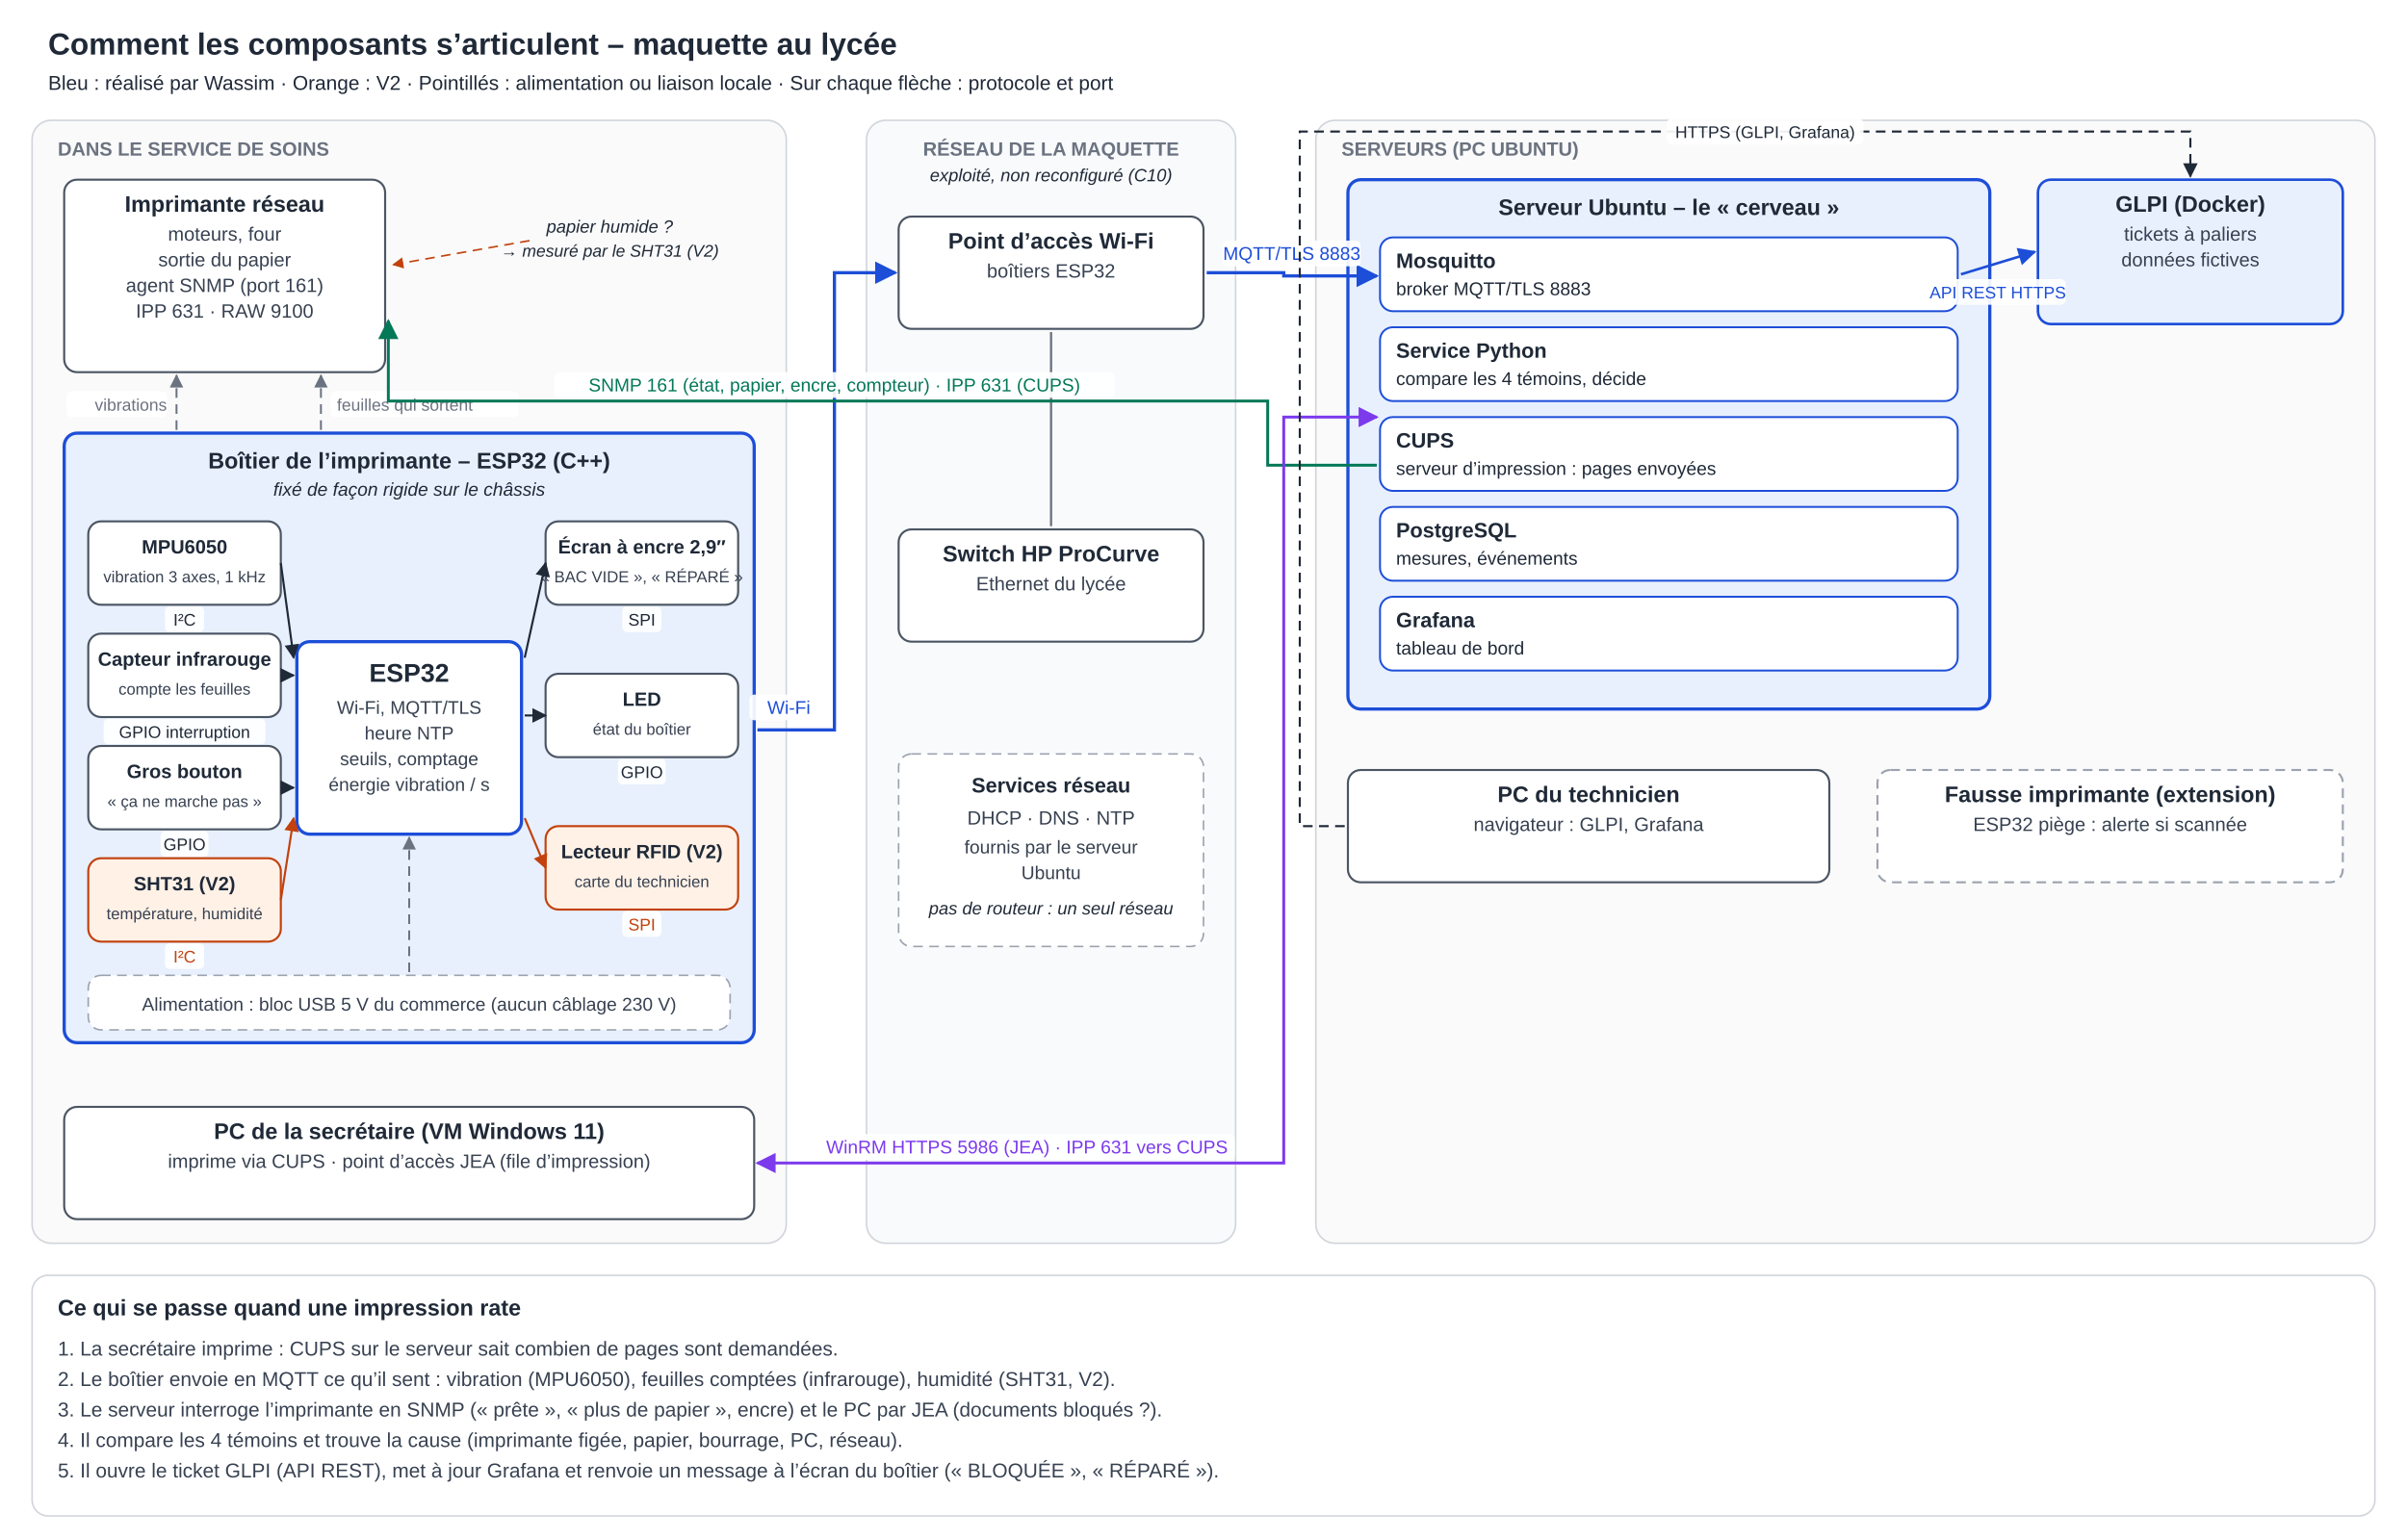
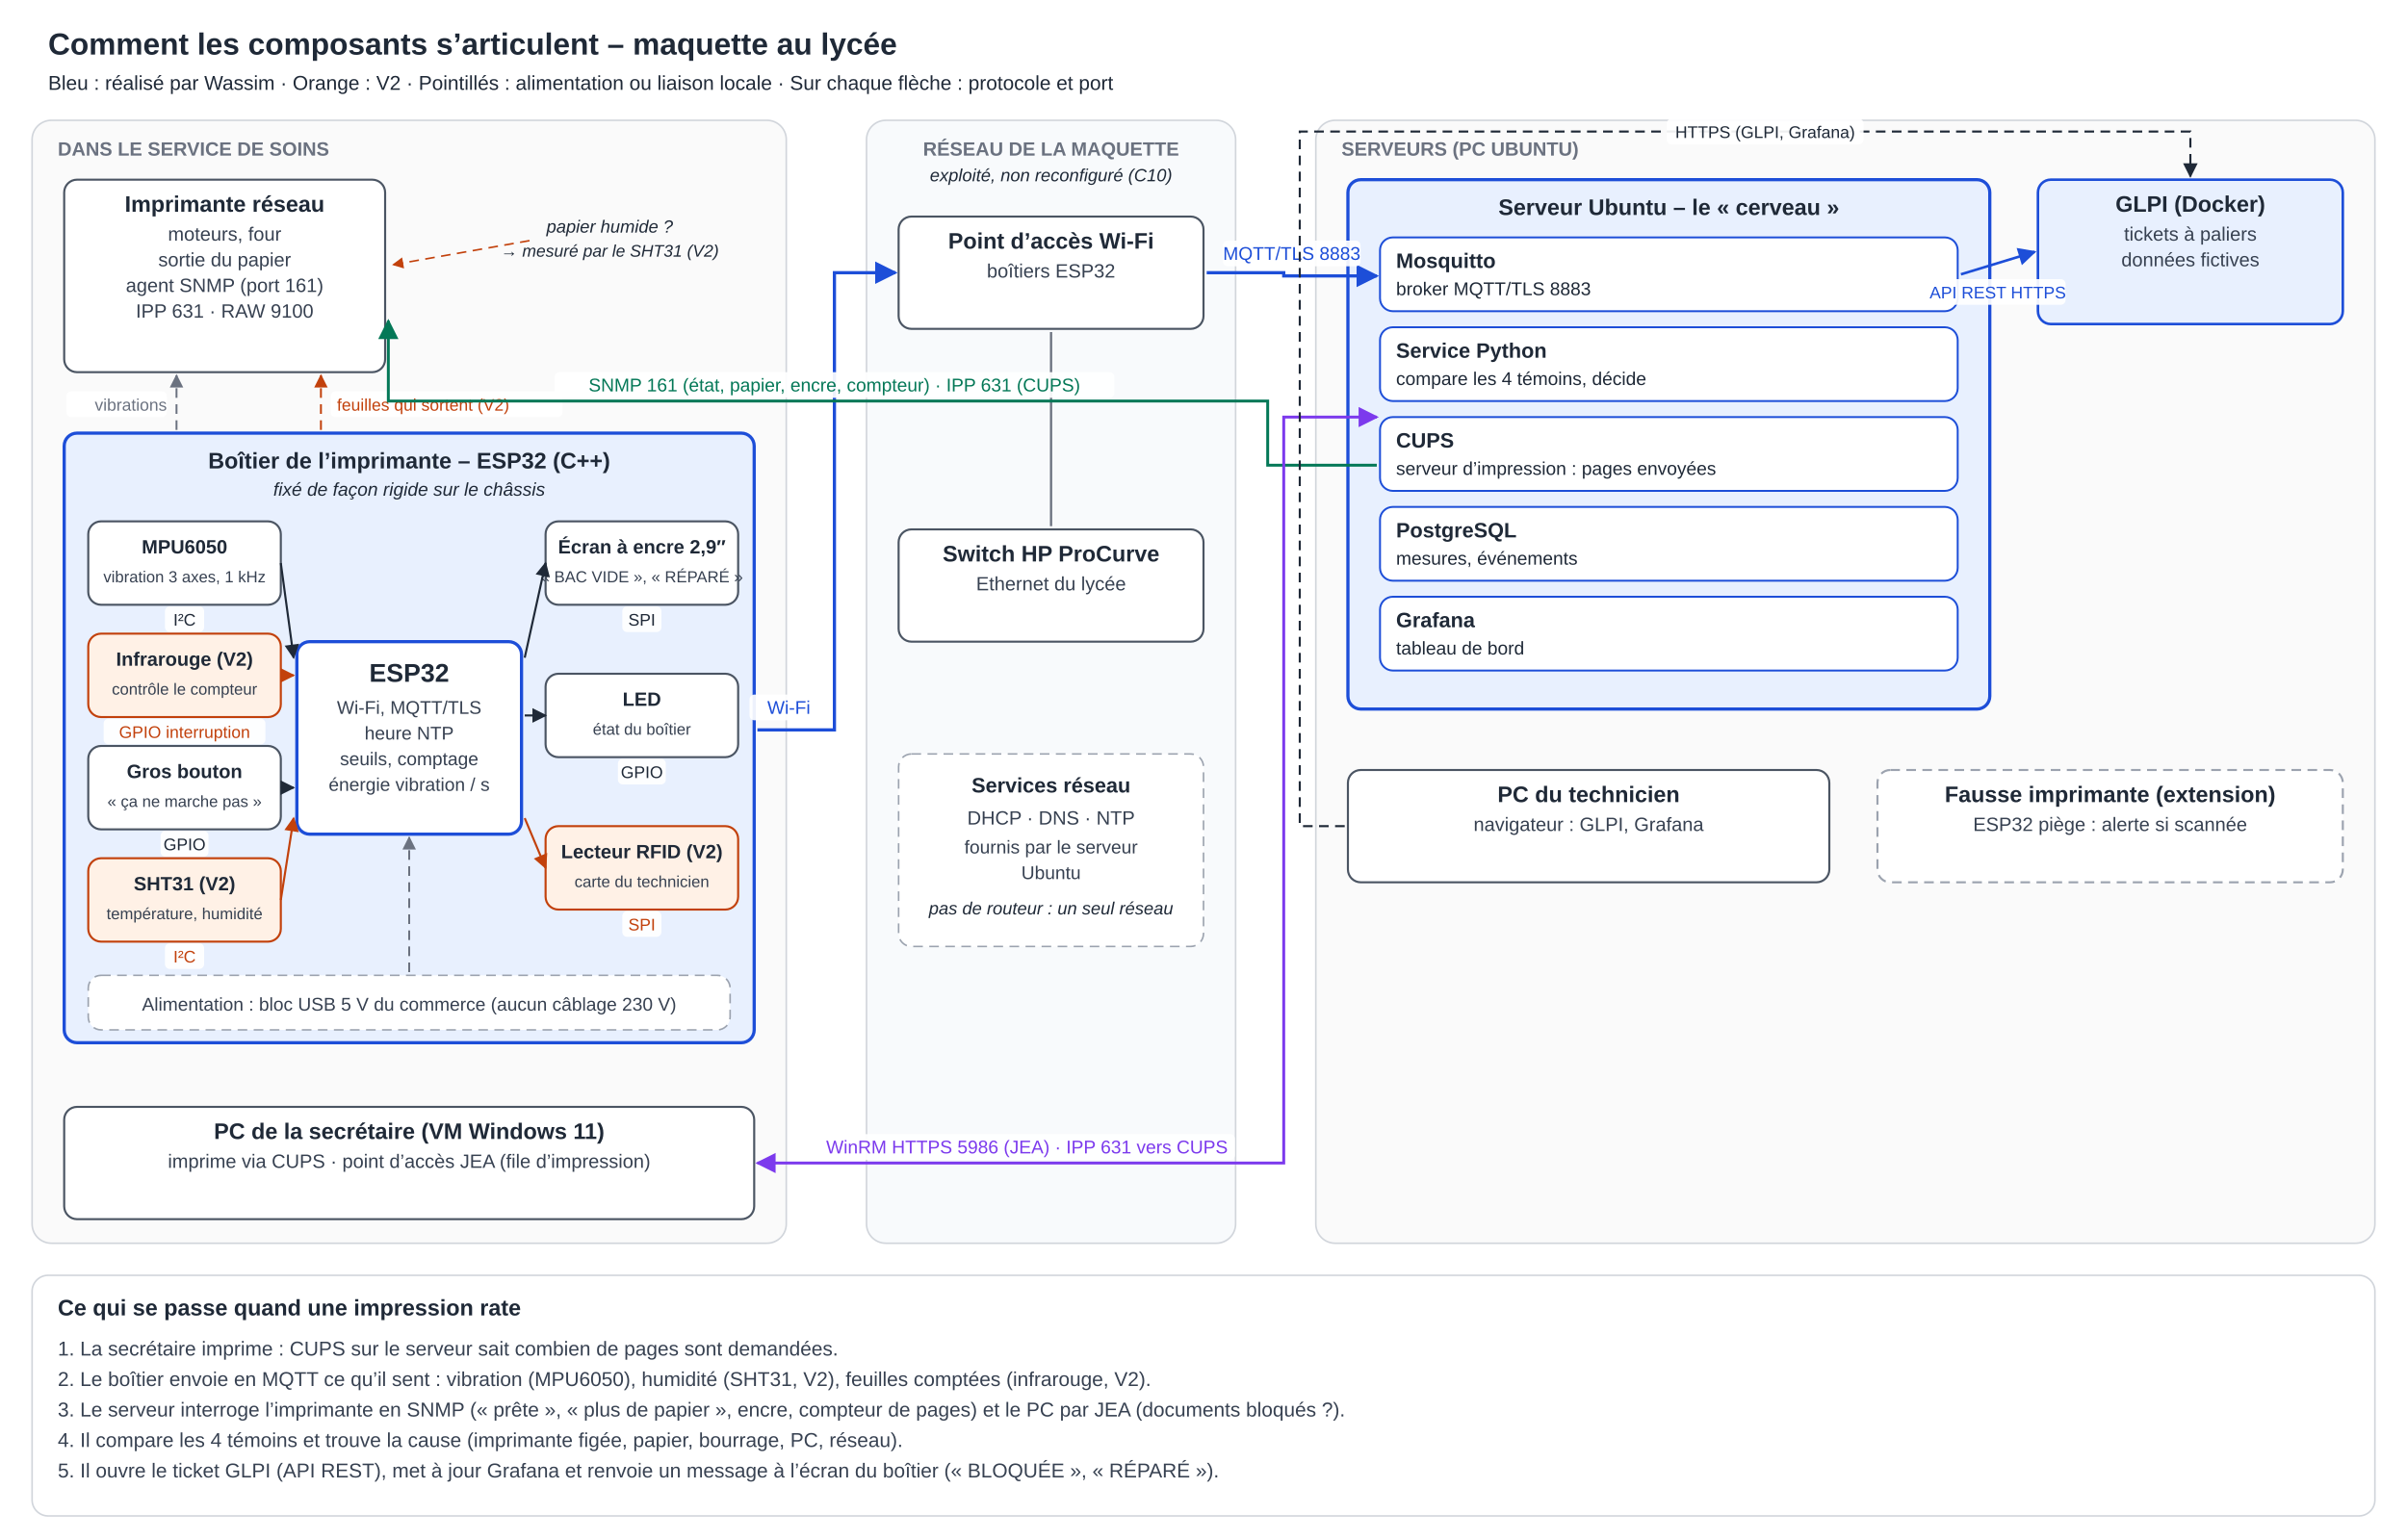
<svg xmlns="http://www.w3.org/2000/svg" width="1500" height="960" viewBox="0 0 1500 960" font-family="Liberation Sans, Arial, sans-serif">
  <defs>
    <marker id="m" viewBox="0 0 10 10" refX="9" refY="5" markerWidth="7" markerHeight="7" orient="auto-start-reverse">
      <path d="M0,0 L10,5 L0,10 z" fill="context-stroke" />
    </marker>
  </defs>
  <rect width="100%" height="100%" fill="#fff" />
  <text x="30" y="34" font-size="19" font-weight="bold" fill="#1f2937" text-anchor="start">Comment les composants s’articulent – maquette au lycée</text>
  <text x="30" y="56" font-size="12.5" font-weight="#6b7280" fill="#1f2937" text-anchor="start">Bleu : réalisé par Wassim · Orange : V2 · Pointillés : alimentation ou liaison locale · Sur chaque flèche : protocole et port</text>
  <rect x="20" y="75" width="470" height="700" rx="12" fill="#fafafa" stroke="#d1d5db" stroke-width="1" />
  <text x="36" y="97" font-size="12" font-weight="bold" fill="#6b7280" text-anchor="start">DANS LE SERVICE DE SOINS</text>
  <rect x="40" y="112" width="200" height="120" rx="8" fill="#fff" stroke="#4b5563" stroke-width="1.3" />
  <text x="140.0" y="132" font-size="14" font-weight="bold" fill="#1f2937" text-anchor="middle">Imprimante réseau</text>
  <text x="140.0" y="150" font-size="12" font-weight="normal" fill="#374151" text-anchor="middle">moteurs, four</text>
  <text x="140.0" y="166" font-size="12" font-weight="normal" fill="#374151" text-anchor="middle">sortie du papier</text>
  <text x="140.0" y="182" font-size="12" font-weight="normal" fill="#374151" text-anchor="middle">agent SNMP (port 161)</text>
  <text x="140.0" y="198" font-size="12" font-weight="normal" fill="#374151" text-anchor="middle">IPP 631 · RAW 9100</text>
  <rect x="40" y="270" width="430" height="380" rx="8" fill="#e8f0fe" stroke="#1d4ed8" stroke-width="2" />
  <text x="255" y="292" font-size="14" font-weight="bold" fill="#1f2937" text-anchor="middle">Boîtier de l’imprimante – ESP32 (C++)</text>
  <text x="255" y="309" font-size="11.5" font-weight="#6b7280" fill="#1f2937" text-anchor="middle" font-style="italic">fixé de façon rigide sur le châssis</text>
  <rect x="185" y="400" width="140" height="120" rx="8" fill="#fff" stroke="#1d4ed8" stroke-width="2" />
  <text x="255" y="425" font-size="16" font-weight="bold" fill="#1f2937" text-anchor="middle">ESP32</text>
  <text x="255" y="445" font-size="11.5" font-weight="normal" fill="#374151" text-anchor="middle">Wi-Fi, MQTT/TLS</text>
  <text x="255" y="461" font-size="11.5" font-weight="normal" fill="#374151" text-anchor="middle">heure NTP</text>
  <text x="255" y="477" font-size="11.5" font-weight="normal" fill="#374151" text-anchor="middle">seuils, comptage</text>
  <text x="255" y="493" font-size="11.5" font-weight="normal" fill="#374151" text-anchor="middle">énergie vibration / s</text>
  <rect x="55" y="325" width="120" height="52" rx="8" fill="#fff" stroke="#4b5563" stroke-width="1.3" />
  <text x="115.0" y="345" font-size="12" font-weight="bold" fill="#1f2937" text-anchor="middle">MPU6050</text>
  <text x="115.0" y="363" font-size="10" font-weight="normal" fill="#374151" text-anchor="middle">vibration 3 axes, 1 kHz</text>
  <polyline points="175,351 183,410" fill="none" stroke="#1f2937" stroke-width="1.3" marker-end="url(#m)" />
  <rect x="102.81" y="378" width="24.38" height="16" rx="3" fill="#fff" opacity="0.92" />
  <text x="115.0" y="390" font-size="10.5" font-weight="normal" fill="#1f2937" text-anchor="middle">I²C</text>
-   <rect x="55" y="395" width="120" height="52" rx="8" fill="#fff" stroke="#4b5563" stroke-width="1.3" />
-   <text x="115.0" y="415" font-size="12" font-weight="bold" fill="#1f2937" text-anchor="middle">Capteur infrarouge</text>
-   <text x="115.0" y="433" font-size="10" font-weight="normal" fill="#374151" text-anchor="middle">compte les feuilles</text>
-   <polyline points="175,421 183,421" fill="none" stroke="#1f2937" stroke-width="1.3" marker-end="url(#m)" />
+   <rect x="55" y="395" width="120" height="52" rx="8" fill="#fff1e6" stroke="#c2410c" stroke-width="1.3" />
+   <text x="115.0" y="415" font-size="12" font-weight="bold" fill="#1f2937" text-anchor="middle">Infrarouge (V2)</text>
+   <text x="115.0" y="433" font-size="10" font-weight="normal" fill="#374151" text-anchor="middle">contrôle le compteur</text>
+   <polyline points="175,421 183,421" fill="none" stroke="#c2410c" stroke-width="1.3" marker-end="url(#m)" />
  <rect x="64.59" y="448" width="100.82" height="16" rx="3" fill="#fff" opacity="0.92" />
-   <text x="115.0" y="460" font-size="10.5" font-weight="normal" fill="#1f2937" text-anchor="middle">GPIO interruption</text>
+   <text x="115.0" y="460" font-size="10.5" font-weight="normal" fill="#c2410c" text-anchor="middle">GPIO interruption</text>
  <rect x="55" y="465" width="120" height="52" rx="8" fill="#fff" stroke="#4b5563" stroke-width="1.3" />
  <text x="115.0" y="485" font-size="12" font-weight="bold" fill="#1f2937" text-anchor="middle">Gros bouton</text>
  <text x="115.0" y="503" font-size="10" font-weight="normal" fill="#374151" text-anchor="middle">« ça ne marche pas »</text>
  <polyline points="175,491 183,491" fill="none" stroke="#1f2937" stroke-width="1.3" marker-end="url(#m)" />
  <rect x="100.08" y="518" width="29.84" height="16" rx="3" fill="#fff" opacity="0.92" />
  <text x="115.0" y="530" font-size="10.5" font-weight="normal" fill="#1f2937" text-anchor="middle">GPIO</text>
  <rect x="55" y="535" width="120" height="52" rx="8" fill="#fff1e6" stroke="#c2410c" stroke-width="1.3" />
  <text x="115.0" y="555" font-size="12" font-weight="bold" fill="#1f2937" text-anchor="middle">SHT31 (V2)</text>
  <text x="115.0" y="573" font-size="10" font-weight="normal" fill="#374151" text-anchor="middle">température, humidité</text>
  <polyline points="175,561 183,510" fill="none" stroke="#c2410c" stroke-width="1.3" marker-end="url(#m)" />
  <rect x="102.81" y="588" width="24.38" height="16" rx="3" fill="#fff" opacity="0.92" />
  <text x="115.0" y="600" font-size="10.5" font-weight="normal" fill="#c2410c" text-anchor="middle">I²C</text>
  <rect x="340" y="325" width="120" height="52" rx="8" fill="#fff" stroke="#4b5563" stroke-width="1.3" />
  <text x="400.0" y="345" font-size="12" font-weight="bold" fill="#1f2937" text-anchor="middle">Écran à encre 2,9″</text>
  <text x="400.0" y="363" font-size="10" font-weight="normal" fill="#374151" text-anchor="middle">« BAC VIDE », « RÉPARÉ »</text>
  <polyline points="327,410 340,351" fill="none" stroke="#1f2937" stroke-width="1.3" marker-end="url(#m)" />
  <rect x="387.81" y="378" width="24.38" height="16" rx="3" fill="#fff" opacity="0.92" />
  <text x="400.0" y="390" font-size="10.5" font-weight="normal" fill="#1f2937" text-anchor="middle">SPI</text>
  <rect x="340" y="420" width="120" height="52" rx="8" fill="#fff" stroke="#4b5563" stroke-width="1.3" />
  <text x="400.0" y="440" font-size="12" font-weight="bold" fill="#1f2937" text-anchor="middle">LED</text>
  <text x="400.0" y="458" font-size="10" font-weight="normal" fill="#374151" text-anchor="middle">état du boîtier</text>
  <polyline points="327,446 340,446" fill="none" stroke="#1f2937" stroke-width="1.3" marker-end="url(#m)" />
  <rect x="385.08" y="473" width="29.84" height="16" rx="3" fill="#fff" opacity="0.92" />
  <text x="400.0" y="485" font-size="10.5" font-weight="normal" fill="#1f2937" text-anchor="middle">GPIO</text>
  <rect x="340" y="515" width="120" height="52" rx="8" fill="#fff1e6" stroke="#c2410c" stroke-width="1.3" />
  <text x="400.0" y="535" font-size="12" font-weight="bold" fill="#1f2937" text-anchor="middle">Lecteur RFID (V2)</text>
  <text x="400.0" y="553" font-size="10" font-weight="normal" fill="#374151" text-anchor="middle">carte du technicien</text>
  <polyline points="327,510 340,541" fill="none" stroke="#c2410c" stroke-width="1.3" marker-end="url(#m)" />
  <rect x="387.81" y="568" width="24.38" height="16" rx="3" fill="#fff" opacity="0.92" />
  <text x="400.0" y="580" font-size="10.5" font-weight="normal" fill="#c2410c" text-anchor="middle">SPI</text>
  <rect x="55" y="608" width="400" height="34" rx="8" fill="#fff" stroke="#9ca3af" stroke-width="1" stroke-dasharray="6 4" />
  <text x="255" y="630" font-size="11.5" font-weight="normal" fill="#374151" text-anchor="middle">Alimentation : bloc USB 5 V du commerce (aucun câblage 230 V)</text>
  <polyline points="255,606 255,522" fill="none" stroke="#6b7280" stroke-width="1.2" stroke-dasharray="6 4" marker-end="url(#m)" />
  <polyline points="110,268 110,234" fill="none" stroke="#6b7280" stroke-width="1.2" stroke-dasharray="6 4" marker-end="url(#m)" />
  <rect x="41.4" y="244" width="62.6" height="16" rx="3" fill="#fff" opacity="0.92" />
  <text x="104" y="256" font-size="10.5" font-weight="normal" fill="#6b7280" text-anchor="end">vibrations</text>
-   <polyline points="200,268 200,234" fill="none" stroke="#6b7280" stroke-width="1.2" stroke-dasharray="6 4" marker-end="url(#m)" />
-   <rect x="206" y="244" width="117.2" height="16" rx="3" fill="#fff" opacity="0.92" />
-   <text x="210" y="256" font-size="10.5" font-weight="normal" fill="#6b7280" text-anchor="start">feuilles qui sortent</text>
+   <polyline points="200,268 200,234" fill="none" stroke="#c2410c" stroke-width="1.2" stroke-dasharray="6 4" marker-end="url(#m)" />
+   <rect x="206" y="244" width="144.5" height="16" rx="3" fill="#fff" opacity="0.92" />
+   <text x="210" y="256" font-size="10.5" font-weight="normal" fill="#c2410c" text-anchor="start">feuilles qui sortent (V2)</text>
  <text x="380" y="145" font-size="11" font-weight="#c2410c" fill="#1f2937" text-anchor="middle" font-style="italic">papier humide ?</text>
  <polyline points="330,150 245,165" fill="none" stroke="#c2410c" stroke-width="1" stroke-dasharray="6 4" marker-end="url(#m)" />
  <text x="380" y="160" font-size="10.5" font-weight="#c2410c" fill="#1f2937" text-anchor="middle" font-style="italic">→ mesuré par le SHT31 (V2)</text>
  <rect x="40" y="690" width="430" height="70" rx="8" fill="#fff" stroke="#4b5563" stroke-width="1.3" />
  <text x="255.0" y="710" font-size="14" font-weight="bold" fill="#1f2937" text-anchor="middle">PC de la secrétaire (VM Windows 11)</text>
  <text x="255.0" y="728" font-size="12" font-weight="normal" fill="#374151" text-anchor="middle">imprime via CUPS · point d’accès JEA (file d’impression)</text>
  <rect x="540" y="75" width="230" height="700" rx="12" fill="#f8fafc" stroke="#d1d5db" stroke-width="1" />
  <text x="655" y="97" font-size="12" font-weight="bold" fill="#6b7280" text-anchor="middle">RÉSEAU DE LA MAQUETTE</text>
  <text x="655" y="113" font-size="11" font-weight="#6b7280" fill="#1f2937" text-anchor="middle" font-style="italic">exploité, non reconfiguré (C10)</text>
  <rect x="560" y="135" width="190" height="70" rx="8" fill="#fff" stroke="#4b5563" stroke-width="1.3" />
  <text x="655.0" y="155" font-size="14" font-weight="bold" fill="#1f2937" text-anchor="middle">Point d’accès Wi-Fi</text>
  <text x="655.0" y="173" font-size="12" font-weight="normal" fill="#374151" text-anchor="middle">boîtiers ESP32</text>
  <rect x="560" y="330" width="190" height="70" rx="8" fill="#fff" stroke="#4b5563" stroke-width="1.3" />
  <text x="655.0" y="350" font-size="14" font-weight="bold" fill="#1f2937" text-anchor="middle">Switch HP ProCurve</text>
  <text x="655.0" y="368" font-size="12" font-weight="normal" fill="#374151" text-anchor="middle">Ethernet du lycée</text>
  <rect x="560" y="470" width="190" height="120" rx="8" fill="#fff" stroke="#9ca3af" stroke-width="1" stroke-dasharray="6 4" />
  <text x="655" y="494" font-size="13" font-weight="bold" fill="#1f2937" text-anchor="middle">Services réseau</text>
  <text x="655" y="514" font-size="12" font-weight="normal" fill="#374151" text-anchor="middle">DHCP · DNS · NTP</text>
  <text x="655" y="532" font-size="11.5" font-weight="normal" fill="#374151" text-anchor="middle">fournis par le serveur</text>
  <text x="655" y="548" font-size="11.5" font-weight="normal" fill="#374151" text-anchor="middle">Ubuntu</text>
  <text x="655" y="570" font-size="11" font-weight="#6b7280" fill="#1f2937" text-anchor="middle" font-style="italic">pas de routeur : un seul réseau</text>
  <polyline points="655,207 655,328" fill="none" stroke="#6b7280" stroke-width="1.4" />
  <rect x="820" y="75" width="660" height="700" rx="12" fill="#fafafa" stroke="#d1d5db" stroke-width="1" />
  <text x="836" y="97" font-size="12" font-weight="bold" fill="#6b7280" text-anchor="start">SERVEURS (PC UBUNTU)</text>
  <rect x="840" y="112" width="400" height="330" rx="8" fill="#e8f0fe" stroke="#1d4ed8" stroke-width="2" />
  <text x="1040" y="134" font-size="14" font-weight="bold" fill="#1f2937" text-anchor="middle">Serveur Ubuntu – le « cerveau »</text>
  <rect x="860" y="148" width="360" height="46" rx="8" fill="#fff" stroke="#1d4ed8" stroke-width="1.2" />
  <text x="870" y="167" font-size="13" font-weight="bold" fill="#1f2937" text-anchor="start">Mosquitto</text>
  <text x="870" y="184" font-size="11.5" font-weight="#374151" fill="#1f2937" text-anchor="start">broker MQTT/TLS 8883</text>
  <rect x="860" y="204" width="360" height="46" rx="8" fill="#fff" stroke="#1d4ed8" stroke-width="1.2" />
  <text x="870" y="223" font-size="13" font-weight="bold" fill="#1f2937" text-anchor="start">Service Python</text>
  <text x="870" y="240" font-size="11.5" font-weight="#374151" fill="#1f2937" text-anchor="start">compare les 4 témoins, décide</text>
  <rect x="860" y="260" width="360" height="46" rx="8" fill="#fff" stroke="#1d4ed8" stroke-width="1.2" />
  <text x="870" y="279" font-size="13" font-weight="bold" fill="#1f2937" text-anchor="start">CUPS</text>
  <text x="870" y="296" font-size="11.5" font-weight="#374151" fill="#1f2937" text-anchor="start">serveur d’impression : pages envoyées</text>
  <rect x="860" y="316" width="360" height="46" rx="8" fill="#fff" stroke="#1d4ed8" stroke-width="1.2" />
  <text x="870" y="335" font-size="13" font-weight="bold" fill="#1f2937" text-anchor="start">PostgreSQL</text>
  <text x="870" y="352" font-size="11.5" font-weight="#374151" fill="#1f2937" text-anchor="start">mesures, événements</text>
  <rect x="860" y="372" width="360" height="46" rx="8" fill="#fff" stroke="#1d4ed8" stroke-width="1.2" />
  <text x="870" y="391" font-size="13" font-weight="bold" fill="#1f2937" text-anchor="start">Grafana</text>
  <text x="870" y="408" font-size="11.5" font-weight="#374151" fill="#1f2937" text-anchor="start">tableau de bord</text>
  <rect x="1270" y="112" width="190" height="90" rx="8" fill="#e8f0fe" stroke="#1d4ed8" stroke-width="1.6" />
  <text x="1365.0" y="132" font-size="14" font-weight="bold" fill="#1f2937" text-anchor="middle">GLPI (Docker)</text>
  <text x="1365.0" y="150" font-size="12" font-weight="normal" fill="#374151" text-anchor="middle">tickets à paliers</text>
  <text x="1365.0" y="166" font-size="12" font-weight="normal" fill="#374151" text-anchor="middle">données fictives</text>
  <rect x="840" y="480" width="300" height="70" rx="8" fill="#fff" stroke="#4b5563" stroke-width="1.3" />
  <text x="990.0" y="500" font-size="14" font-weight="bold" fill="#1f2937" text-anchor="middle">PC du technicien</text>
  <text x="990.0" y="518" font-size="12" font-weight="normal" fill="#374151" text-anchor="middle">navigateur : GLPI, Grafana</text>
  <rect x="1170" y="480" width="290" height="70" rx="8" fill="#fff" stroke="#9ca3af" stroke-width="1.3" stroke-dasharray="6 4" />
  <text x="1315.0" y="500" font-size="14" font-weight="bold" fill="#1f2937" text-anchor="middle">Fausse imprimante (extension)</text>
  <text x="1315.0" y="518" font-size="12" font-weight="normal" fill="#374151" text-anchor="middle">ESP32 piège : alerte si scannée</text>
  <polyline points="472,455 520,455 520,170 558,170" fill="none" stroke="#1d4ed8" stroke-width="2" marker-end="url(#m)" />
  <rect x="467.1" y="433" width="37.9" height="16" rx="3" fill="#fff" opacity="0.92" />
  <text x="505" y="445" font-size="11.5" font-weight="normal" fill="#1d4ed8" text-anchor="end">Wi-Fi</text>
  <polyline points="752,170 800,170 800,172 858,172" fill="none" stroke="#1d4ed8" stroke-width="2" marker-end="url(#m)" />
  <rect x="762.13" y="150" width="85.74" height="16" rx="3" fill="#fff" opacity="0.92" />
  <text x="805" y="162" font-size="11.5" font-weight="normal" fill="#1d4ed8" text-anchor="middle">MQTT/TLS 8883</text>
  <polyline points="858,290 790,290 790,250 242,250 242,200" fill="none" stroke="#047857" stroke-width="1.8" marker-end="url(#m)" />
  <rect x="345.57" y="232" width="348.86" height="16" rx="3" fill="#fff" opacity="0.92" />
  <text x="520" y="244" font-size="11.5" font-weight="normal" fill="#047857" text-anchor="middle">SNMP 161 (état, papier, encre, compteur) · IPP 631 (CUPS)</text>
  <polyline points="472,725 800,725 800,260 858,260" fill="none" stroke="#7c3aed" stroke-width="1.8" marker-end="url(#m)" marker-start="url(#m)" />
  <rect x="510.42" y="707" width="259.16" height="16" rx="3" fill="#fff" opacity="0.92" />
  <text x="640" y="719" font-size="11.5" font-weight="normal" fill="#7c3aed" text-anchor="middle">WinRM HTTPS 5986 (JEA) · IPP 631 vers CUPS</text>
  <polyline points="1222,171 1268,157" fill="none" stroke="#1d4ed8" stroke-width="1.6" marker-end="url(#m)" />
  <rect x="1202.78" y="174" width="84.44" height="16" rx="3" fill="#fff" opacity="0.92" />
  <text x="1245" y="186" font-size="10.5" font-weight="normal" fill="#1d4ed8" text-anchor="middle">API REST HTTPS</text>
  <polyline points="838,515 810,515 810,82 1365,82 1365,110" fill="none" stroke="#1f2937" stroke-width="1.3" stroke-dasharray="6 4" marker-end="url(#m)" />
  <rect x="1038.67" y="74" width="122.66" height="16" rx="3" fill="#fff" opacity="0.92" />
  <text x="1100" y="86" font-size="10.5" font-weight="normal" fill="#1f2937" text-anchor="middle">HTTPS (GLPI, Grafana)</text>
  <rect x="20" y="795" width="1460" height="150" rx="10" fill="#fff" stroke="#d1d5db" stroke-width="1" />
  <text x="36" y="820" font-size="14" font-weight="bold" fill="#1f2937" text-anchor="start">Ce qui se passe quand une impression rate</text>
  <text x="36" y="845" font-size="12.5" font-weight="normal" fill="#374151" text-anchor="start">1. La secrétaire imprime : CUPS sur le serveur sait combien de pages sont demandées.</text>
-   <text x="36" y="864" font-size="12.5" font-weight="normal" fill="#374151" text-anchor="start">2. Le boîtier envoie en MQTT ce qu’il sent : vibration (MPU6050), feuilles comptées (infrarouge), humidité (SHT31, V2).</text>
-   <text x="36" y="883" font-size="12.5" font-weight="normal" fill="#374151" text-anchor="start">3. Le serveur interroge l’imprimante en SNMP (« prête », « plus de papier », encre) et le PC par JEA (documents bloqués ?).</text>
+   <text x="36" y="864" font-size="12.5" font-weight="normal" fill="#374151" text-anchor="start">2. Le boîtier envoie en MQTT ce qu’il sent : vibration (MPU6050), humidité (SHT31, V2), feuilles comptées (infrarouge, V2).</text>
+   <text x="36" y="883" font-size="12.5" font-weight="normal" fill="#374151" text-anchor="start">3. Le serveur interroge l’imprimante en SNMP (« prête », « plus de papier », encre, compteur de pages) et le PC par JEA (documents bloqués ?).</text>
  <text x="36" y="902" font-size="12.5" font-weight="normal" fill="#374151" text-anchor="start">4. Il compare les 4 témoins et trouve la cause (imprimante figée, papier, bourrage, PC, réseau).</text>
  <text x="36" y="921" font-size="12.5" font-weight="normal" fill="#374151" text-anchor="start">5. Il ouvre le ticket GLPI (API REST), met à jour Grafana et renvoie un message à l’écran du boîtier (« BLOQUÉE », « RÉPARÉ »).</text>
</svg>
